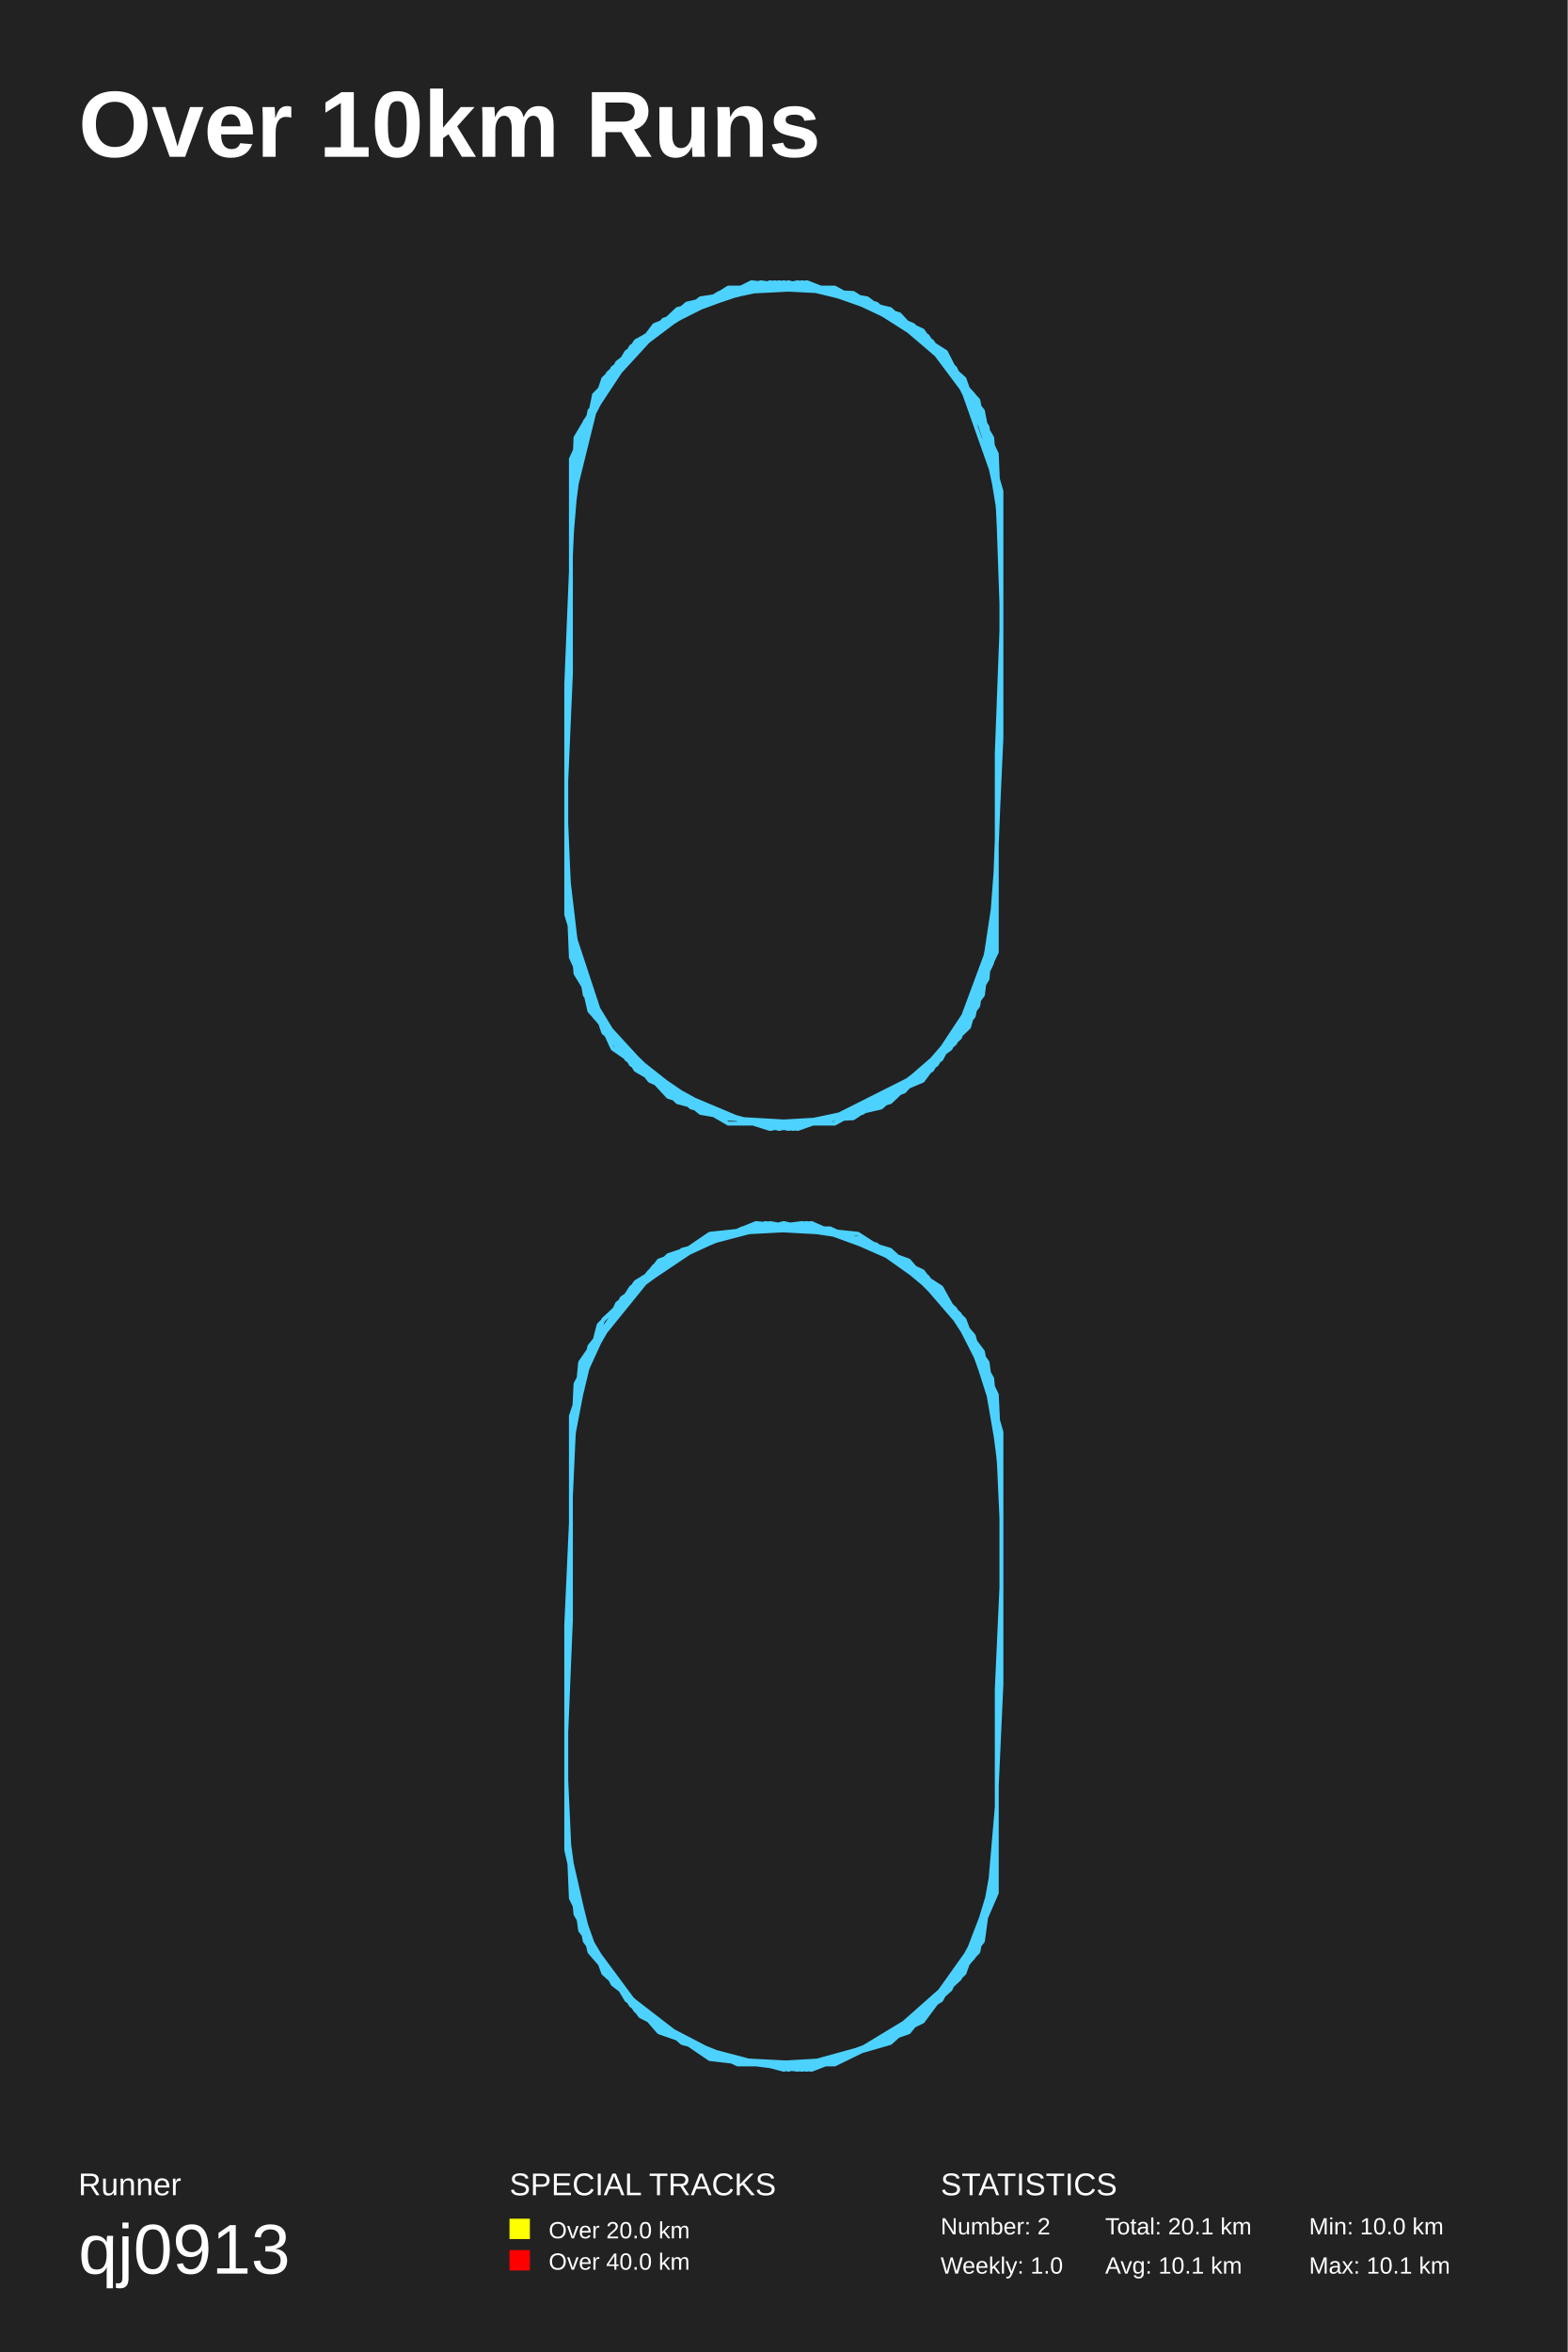
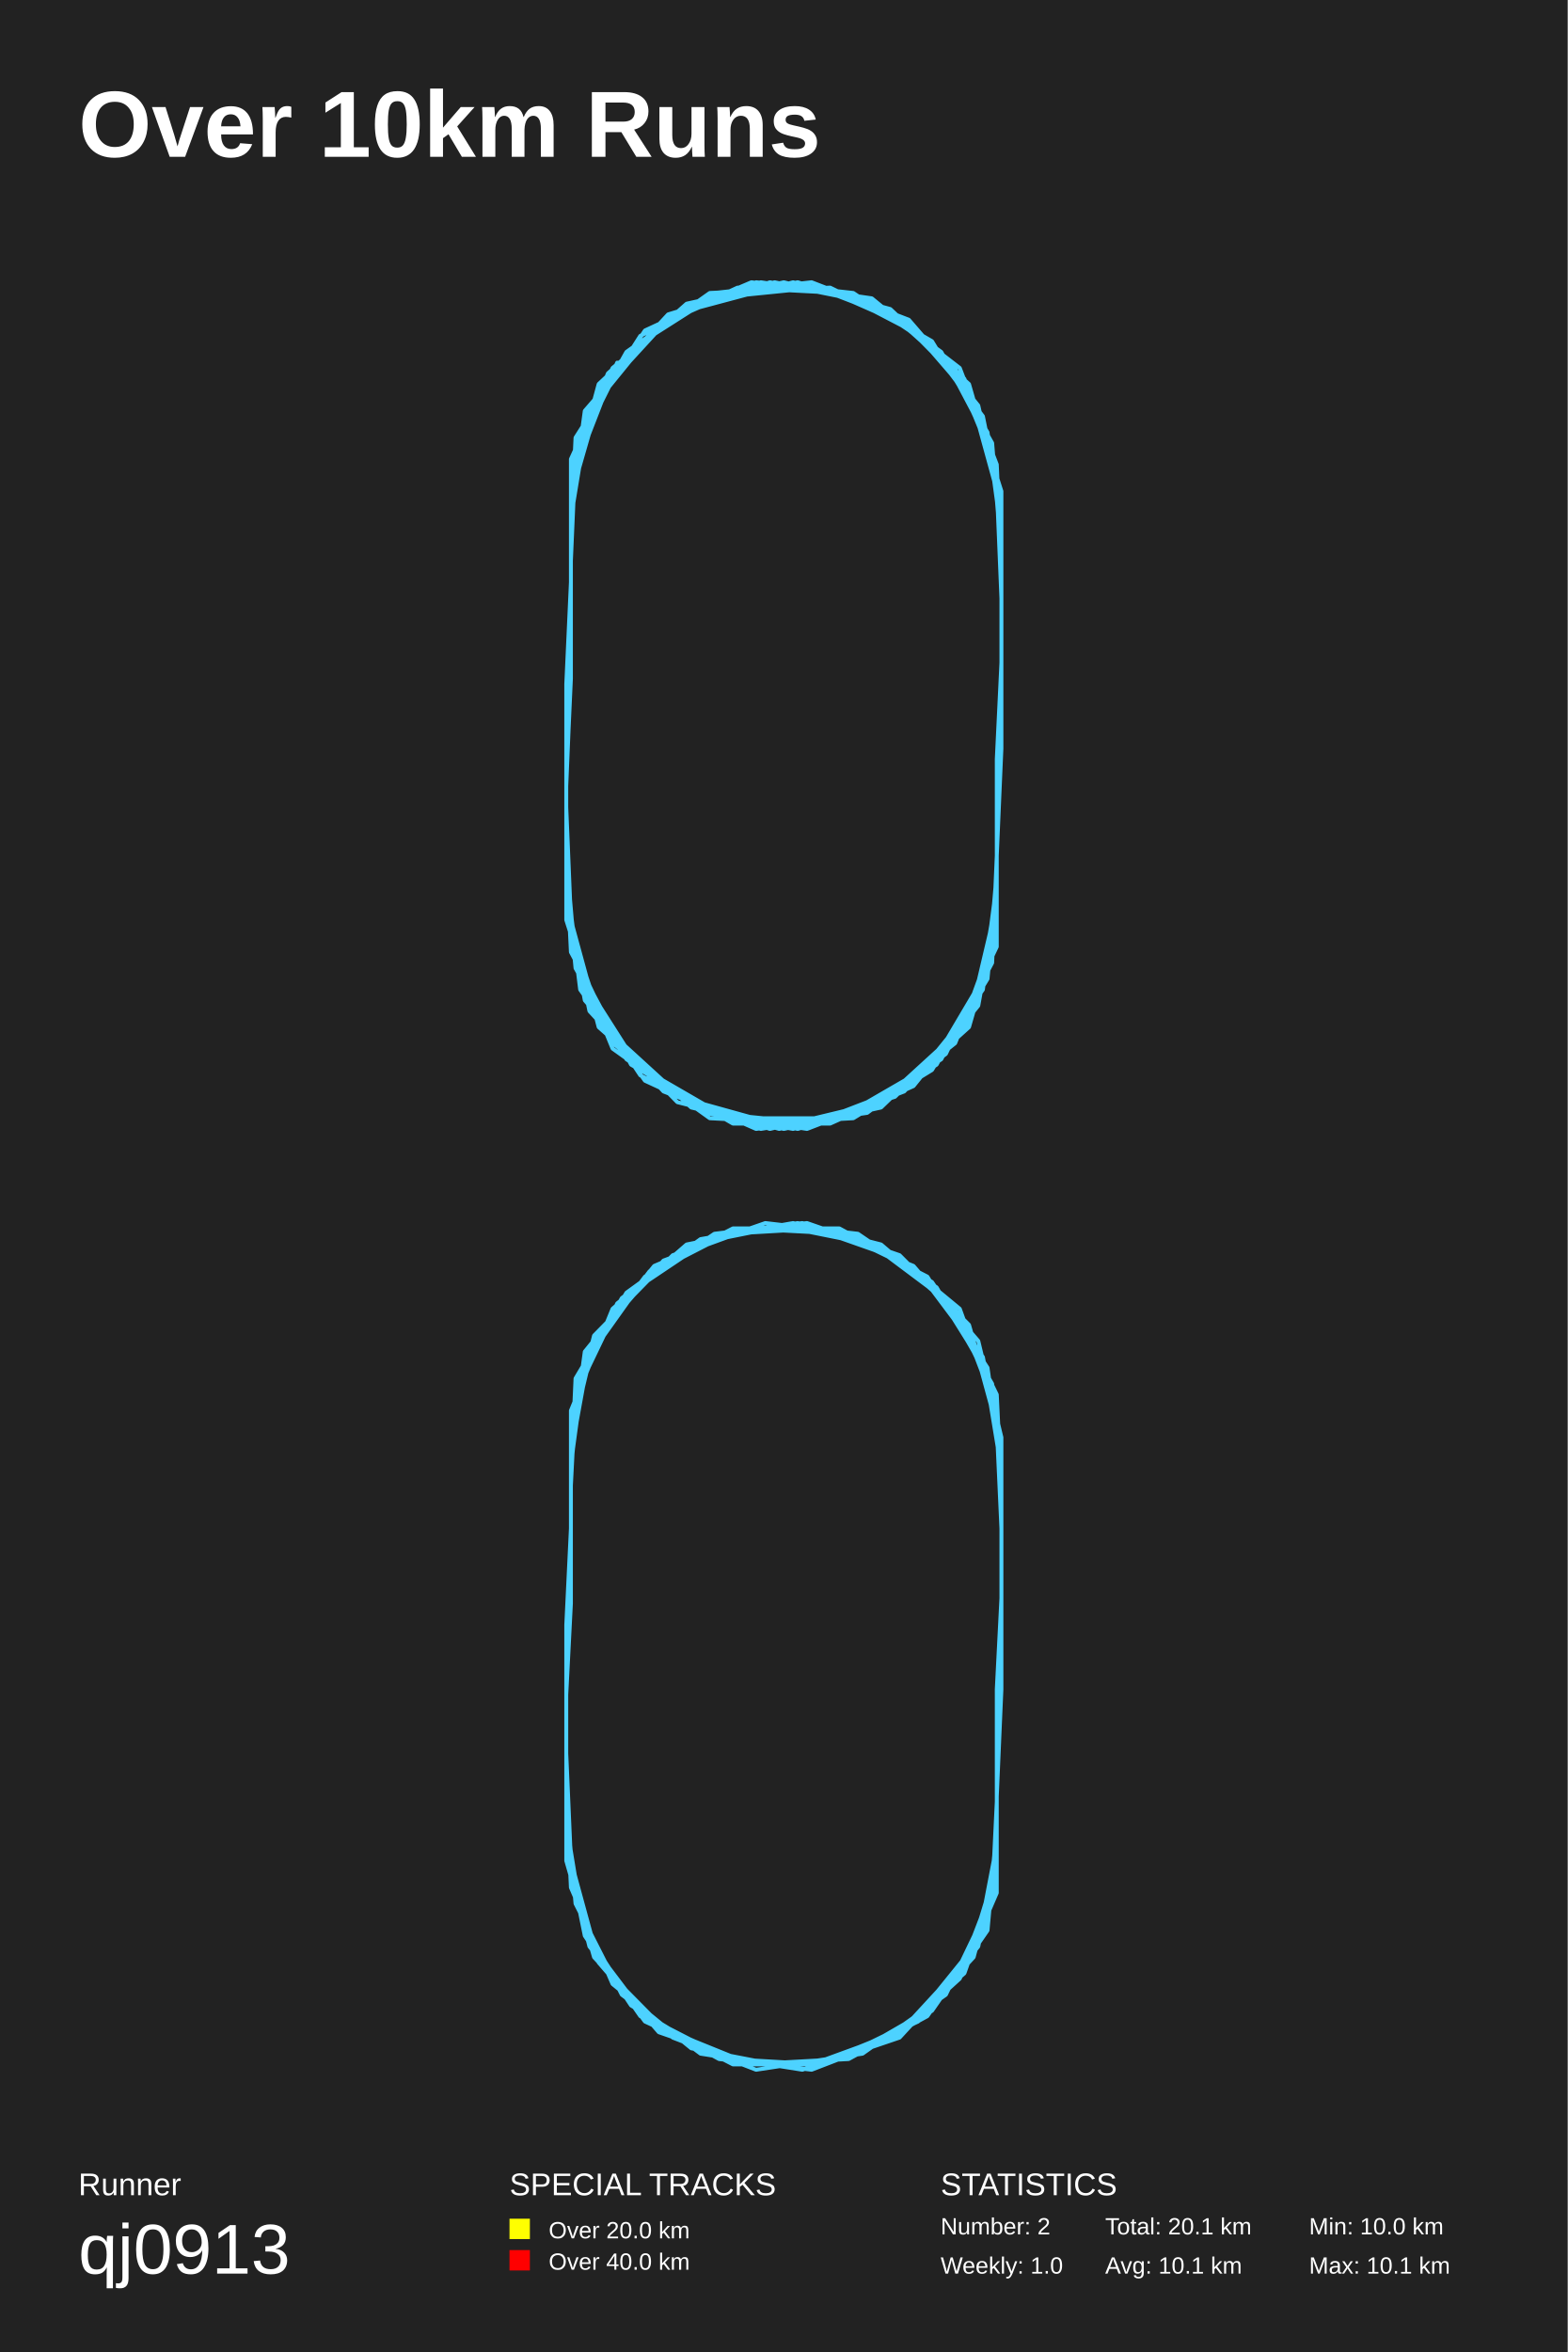
<svg xmlns="http://www.w3.org/2000/svg" baseProfile="full" height="300mm" version="1.1" viewBox="0,0,200,300" width="200mm">
  <defs />
  <rect fill="#222222" height="300" width="200" x="0" y="0" />
  <text fill="#FFFFFF" style="font-size:12px; font-family:Arial; font-weight:bold;" x="10" y="20">Over 10km Runs</text>
  <text fill="#FFFFFF" style="font-size:4px; font-family:Arial" x="10" y="280">Runner</text>
  <text fill="#FFFFFF" style="font-size:9px; font-family:Arial" x="10" y="290">qj0913</text>
  <text fill="#FFFFFF" style="font-size:4px; font-family:Arial" x="65" y="280">SPECIAL TRACKS</text>
  <rect fill="yellow" height="2.6" width="2.6" x="65" y="283" />
  <text fill="#FFFFFF" style="font-size:3px; font-family:Arial" x="70" y="285.5">Over 20.0 km</text>
  <rect fill="red" height="2.6" width="2.6" x="65" y="287" />
  <text fill="#FFFFFF" style="font-size:3px; font-family:Arial" x="70" y="289.5">Over 40.0 km</text>
  <text fill="#FFFFFF" style="font-size:4px; font-family:Arial" x="120" y="280">STATISTICS</text>
  <text fill="#FFFFFF" style="font-size:3px; font-family:Arial" x="120" y="285">Number: 2</text>
  <text fill="#FFFFFF" style="font-size:3px; font-family:Arial" x="120" y="290">Weekly: 1.0</text>
  <text fill="#FFFFFF" style="font-size:3px; font-family:Arial" x="141" y="285">Total: 20.1 km</text>
  <text fill="#FFFFFF" style="font-size:3px; font-family:Arial" x="141" y="290">Avg: 10.1 km</text>
  <text fill="#FFFFFF" style="font-size:3px; font-family:Arial" x="167" y="285">Min: 10.0 km</text>
  <text fill="#FFFFFF" style="font-size:3px; font-family:Arial" x="167" y="290">Max: 10.1 km</text>
-   <polyline fill="none" opacity="1" points="90.551,38.051 79.921,44.886 73.424,57.19 72.834,69.494 72.834,81.114 72.243,93.418 72.243,107.089 72.834,118.025 76.968,131.696 88.189,141.266 100.591,144.0 112.402,141.266 122.442,132.38 127.166,120.76 127.166,107.089 127.757,94.101 127.757,80.431 127.757,67.443 125.985,54.456 118.308,42.835 105.315,36.684 92.913,36.684 79.921,44.886 73.424,55.823 72.834,69.494 72.834,82.481 72.243,96.152 72.243,109.823 73.424,124.177 80.511,135.798 92.913,142.633 104.725,143.316 115.355,139.215 124.213,129.646 127.166,115.291 127.166,102.304 127.757,89.317 127.757,76.329 127.757,62.658 124.213,50.355 114.764,40.101 101.772,36.0 88.779,38.734 78.739,46.253 72.834,58.557 72.834,72.228 72.834,85.899 72.243,99.57 72.243,113.241 74.605,126.912 82.873,137.848 95.275,143.316 107.087,142.633 117.717,137.165 125.395,126.912 127.166,112.557 127.166,99.57 127.757,86.582 127.757,72.912 127.166,60.608 123.032,48.304 112.993,39.418 100.591,36.0 87.007,39.418 76.968,48.987 72.834,61.291 72.834,74.962 72.243,90 72.243,103.671 72.243,116.658 76.377,130.329 86.417,140.582 99.409,144.0 111.811,141.266 123.623,131.013 127.166,118.709 127.166,105.038 127.757,91.367 127.757,77.013 127.757,64.025 124.213,50.355 115.355,40.785 102.953,36.0 89.37,38.051 78.739,46.253 73.424,57.874 72.834,70.861 72.834,84.532 72.243,98.886 72.243,112.557 74.605,126.912 82.873,137.848 95.866,143.316 108.268,142.633 119.489,135.798 125.985,124.861 127.166,110.507 127.166,97.519 127.757,83.848 127.757,70.177 126.576,56.506 120.67,44.886 108.859,37.367 95.275,36.684 83.464,41.468 75.196,52.405 72.834,65.393 72.834,77.696 72.243,92.734 72.243,105.038 72.834,119.393 76.968,131.696 89.96,141.949 101.772,144.0 115.355,139.215 124.213,129.646 127.166,114.608 127.166,101.62 127.757,88.633 127.757,74.962 127.166,60.608 123.032,48.304 112.993,39.418 100,36.0 86.417,39.418 76.968,48.304 72.834,62.658 72.834,75.646 72.243,89.317 72.243,102.988 72.243,115.975 75.196,128.962 85.236,139.899 98.228,144.0 111.221,141.266 121.851,133.063 127.166,119.393 127.166,107.089 127.757,93.418 127.757,79.747 127.757,66.076 125.395,53.089 117.717,42.152 105.906,36.684 92.323,37.367 81.102,43.519 74.015,55.139 72.834,68.127 72.834,81.114 72.243,95.469 72.243,107.772 72.834,122.127 79.33,134.43 91.732,142.633 104.725,143.316 117.717,137.848 124.804,128.279 127.166,112.557 127.166,100.253 127.757,85.899 127.757,72.228 127.166,57.874 121.851,46.937 110.63,38.051 98.228,36.0 85.236,40.785 75.787,50.355 72.834,64.709 72.834,77.013 72.243,92.734 72.243,105.038 72.834,119.393 77.558,132.38 87.007,140.582 99.409,144.0 112.402,141.266 121.851,133.063 127.166,119.393 127.166,107.772 127.757,92.734 127.757,80.431 127.757,64.709 125.395,52.405 116.536,41.468 105.315,36.684 91.732,37.367 81.692,43.519 74.015,55.139 72.834,69.494 72.834,81.798 72.243,96.152 72.243,109.139 73.424,123.494 79.921,135.114 91.732,142.633 104.725,143.316 117.127,137.848 125.395,126.912 127.166,112.557 127.166,99.57 127.757,85.899 127.757,70.861 127.166,58.557 120.67,45.57 110.63,38.051 97.047,36.0 85.826,40.101 75.787,51.038 72.834,64.025 72.834,78.38 72.243,91.367 72.243,105.722 72.834,118.025 77.558,132.38 89.37,141.949 101.181,144.0 113.583,140.582 123.623,131.013 127.166,118.025 127.166,101.62 127.757,89.317 127.757,74.279 127.166,61.975 121.851,46.937 113.583,39.418 99.409,36.0 87.598,38.734 77.558,47.62 72.834,61.291 72.834,75.646 72.243,87.95 72.243,102.304 72.243,115.291 75.787,129.646 86.417,139.899 98.228,144.0 110.04,141.949 121.261,133.747 126.576,122.81 127.166,107.089 127.757,93.418 127.757,79.747 127.757,66.076 124.804,52.405 117.127,42.152 105.315,36.684 92.323,37.367 80.511,44.203 73.424,56.506 72.834,70.861 72.834,83.848 72.243,99.57 72.243,112.557 74.605,126.912 82.873,137.848 95.866,143.316 108.859,142.633 120.079,135.114 126.576,122.81 127.166,107.089 127.757,94.101 127.757,78.38 127.757,64.709 124.213,50.355 115.355,40.785 101.772,36.0 88.189,38.734 76.968,48.304 72.834,60.608 72.834,74.279 72.243,87.266 72.243,102.988 72.243,115.291 75.787,129.646 85.236,139.899 98.228,144.0 110.04,141.949 121.261,133.747 127.166,121.443 127.166,107.772 127.757,92.051 127.757,79.063 127.757,65.393 124.804,51.038 115.355,40.785 102.362,36.0 89.96,38.051 78.149,46.937 72.834,58.557 72.834,72.912 72.243,87.266 72.243,99.57 72.243,115.291 75.787,128.962 85.826,139.899 98.228,144.0 112.402,141.266 121.851,132.38 127.166,118.025 127.166,105.722 127.757,90 127.757,77.013 127.166,59.924 123.032,48.304 111.811,38.734 98.819,36.0 84.645,40.785 76.377,50.355 72.834,64.709 72.834,78.38 72.243,92.734 72.243,106.405 72.834,121.443 78.739,133.747 91.732,142.633 104.725,143.316 118.308,136.481 125.985,124.861 127.166,109.823 127.166,96.152 127.757,80.431 127.757,67.443 125.395,53.089 118.898,43.519 106.496,36.684 93.504,36.684 81.102,43.519 73.424,55.823 72.834,69.494 72.834,83.165 72.243,97.519 72.243,109.823 74.015,124.861 81.102,136.481 92.913,143.316 106.496,143.316 118.898,136.481 125.985,124.861 127.166,109.139 127.166,97.519 127.757,82.481 127.757,70.177 126.576,55.823 120.079,44.886 108.268,37.367 95.866,36.0 82.283,42.835 74.605,53.772 72.834,67.443 72.834,80.431 72.243,94.785 72.243,107.089 72.834,122.127 78.149,133.747 89.96,141.949 101.772,144.0 115.355,139.215 124.213,128.962 127.166,115.975 127.166,102.988 127.757,88.633" stroke="#4DD2FF" stroke-dasharray="none" stroke-linecap="round" stroke-linejoin="round" stroke-width="0.5" />
-   <polyline fill="none" opacity="1" points="91.732,262.633 102.953,264.0 114.174,259.899 123.032,251.013 127.166,239.393 127.166,226.405 127.757,213.418 127.757,201.114 127.757,188.81 126.576,175.823 120.079,164.886 110.04,158.051 96.457,156.0 84.645,160.785 75.787,171.038 72.834,183.342 72.834,195.646 72.243,208.633 72.243,219.57 72.243,232.557 74.015,245.544 80.511,255.798 91.141,262.633 101.772,264.0 113.583,260.582 121.261,253.747 126.576,242.127 127.166,230.507 127.166,217.519 127.757,205.215 127.757,192.228 127.166,179.924 122.442,167.62 113.583,159.418 102.362,156.0 90.551,158.051 79.33,165.57 73.424,176.506 72.834,188.81 72.834,200.431 72.243,212.734 72.243,224.355 72.243,235.975 75.787,249.646 83.464,258.532 94.685,263.316 106.496,263.316 117.717,257.165 125.395,247.595 127.166,234.608 127.166,220.253 127.757,208.633 127.757,195.646 127.757,182.658 124.213,170.355 115.945,160.785 104.725,156.684 91.732,157.367 81.102,163.519 74.015,174.456 72.834,186.76 72.834,199.063 72.243,211.367 72.243,223.671 72.243,235.975 75.196,248.962 83.464,258.532 95.275,263.316 106.496,263.316 117.127,257.848 124.804,248.279 127.166,235.291 127.166,224.355 127.757,212.051 127.757,199.063 127.757,186.76 125.985,173.772 118.308,162.835 107.677,157.367 95.275,156.684 83.464,161.468 75.787,171.038 72.834,181.975 72.834,194.279 72.243,207.95 72.243,220.253 72.243,233.241 74.015,245.544 81.102,256.481 91.141,262.633 101.772,264.0 113.583,260.582 122.442,252.38 126.576,242.127 127.166,230.507 127.166,218.203 127.757,205.215 127.757,193.595 127.166,180.608 123.032,168.987 114.174,160.101 102.362,156.0 91.141,157.367 80.511,164.203 74.015,174.456 72.834,186.76 72.834,199.063 72.243,211.367 72.243,222.988 72.243,235.291 75.196,248.279 82.873,257.848 94.094,263.316 106.496,263.316 117.717,257.848 124.804,248.279 127.166,236.658 127.166,224.355 127.757,212.051 127.757,198.38 127.757,187.443 125.395,173.772 118.308,162.835 107.677,157.367 95.275,156.684 84.055,160.785 75.196,172.405 72.834,184.709 72.834,197.696 72.243,210 72.243,222.988 72.243,234.608 75.196,247.595 82.283,257.165 92.323,262.633 104.134,263.316 115.945,259.215 123.623,249.646 127.166,238.025 127.166,227.089 127.757,214.785 127.757,202.481 127.757,190.177 127.166,177.874 121.851,166.937 113.583,159.418 102.362,156.0 91.141,157.367 81.102,163.519 74.015,173.772 72.834,186.076 72.834,197.013 72.243,209.317 72.243,221.62 72.243,233.924 74.015,245.544 80.511,255.798 90.551,262.633 102.362,264.0 112.993,260.582 122.442,252.38 127.166,241.443 127.166,229.139 127.166,217.519 127.757,205.215 127.757,192.912 127.166,181.291 123.032,168.304 115.355,160.785 104.134,156.684 91.732,157.367 81.102,163.519 74.015,174.456 72.834,186.076 72.834,198.38 72.243,210.684 72.243,223.671 72.243,234.608 74.605,247.595 81.692,256.481 91.732,262.633 104.134,263.316 114.174,259.899 123.623,250.329 127.166,240.76 127.166,226.405 127.166,215.469 127.757,202.481 127.757,190.177 126.576,177.19 120.67,165.57 110.04,158.051 98.228,156.0 85.826,160.101 76.968,168.304 72.834,180.608 72.834,194.279 72.834,206.582 72.243,220.937 72.243,232.557 74.015,246.228 81.692,256.481 91.732,262.633 103.543,264.0 114.174,259.899 123.032,251.696 127.166,240.076 127.166,228.456 127.166,216.152 127.757,203.848 127.757,191.544 127.166,179.241 123.032,168.304 114.174,160.101 102.953,156.0 91.141,157.367 81.102,163.519 74.015,174.456 72.834,185.393 72.834,197.696 72.243,210 72.243,222.304 72.243,235.291 74.605,247.595 81.692,257.165 92.323,262.633 104.134,263.316 115.355,259.215 123.623,249.646 127.166,238.709 127.166,225.722 127.757,213.418 127.757,200.431 127.757,188.81 125.985,175.139 120.079,164.886 110.04,158.051 97.638,156.0 85.236,160.101 76.377,168.987 72.834,182.658 72.834,194.279 72.243,207.266 72.243,219.57 72.243,233.241 74.015,246.228 81.692,256.481 91.732,262.633 105.315,263.316 114.764,259.215 124.804,248.962 127.166,237.342 127.166,224.355 127.757,212.051 127.757,199.063 127.757,185.393 125.395,172.405 117.717,162.152 105.906,156.684 94.685,156.684 82.873,162.152 75.196,171.722 72.834,184.709 72.834,197.013 72.243,210 72.243,220.937 72.243,234.608 74.605,246.912 82.283,257.165 94.094,263.316 106.496,263.316 117.127,257.848 125.395,246.228 127.166,234.608 127.166,221.62 127.757,209.317 127.757,196.329 127.757,183.342 124.213,170.355 115.355,160.785 102.362,156.0 89.96,158.051 78.739,166.253 73.424,177.874 72.834,190.861 72.834,202.481 72.243,215.469 72.243,228.456 72.834,242.127 78.149,253.063 88.779,261.266 100.591,264.0 113.583,260.582 122.442,251.696 127.166,239.393 127.166,227.772 127.757,214.101 127.757,201.798 127.757,188.127 125.985,175.139 119.489,164.203 109.449,157.367 95.275,156.684 84.645,160.785 75.196,171.722 72.834,183.342 72.834,196.329 72.243,209.317 72.243,223.671 72.243,235.291 75.787,249.646 84.055,259.215 95.866,263.316 107.677,262.633 120.079,255.114 125.985,244.177 127.166,230.507 127.166,218.886 127.757,205.215 127.757,192.228 127.166,179.241 122.442,167.62 111.811,158.734 100,156.0 87.007,159.418 76.968,168.304 72.834,180.608 72.834,192.912 72.834,206.582 72.243,218.886 72.243,232.557 73.424,244.177 79.921,255.114 90.551,262.633 102.362,264.0 115.355,259.215 124.213,249.646 127.166,237.342 127.166,223.671 127.757,210 127.757,195.646 127.757,182.658 124.213,171.038 115.945,161.468 103.543,156.0 90.551,157.367 80.511,164.203 73.424,176.506 72.834,188.81 72.834,201.798 72.243,214.101 72.243,227.089 72.834,240.076 76.968,251.696 87.007,260.582 100,264.0 112.402,260.582 122.442,251.696 127.166,241.443 127.166,227.772 127.757,214.785 127.757,202.481 127.757,188.127 126.576,175.823 120.079,164.203 109.449,157.367 96.457,156.0 84.055,161.468 75.196,172.405" stroke="#4DD2FF" stroke-dasharray="none" stroke-linecap="round" stroke-linejoin="round" stroke-width="0.5" />
+   <polyline fill="none" opacity="1" points="78.739,46.253 73.424,57.874 72.834,71.544 72.834,82.481 72.243,95.469 72.243,107.089 72.834,120.076 78.149,133.063 89.96,141.949 101.181,144.0 114.174,139.899 122.442,131.696 127.166,118.709 127.166,105.722 127.757,92.051 127.757,79.747 127.757,66.076 125.395,53.089 117.127,42.152 104.725,36.684 90.551,37.367 79.921,44.886 73.424,57.874 72.834,70.861 72.834,84.532 72.243,96.836 72.243,111.874 74.015,125.544 81.692,137.165 94.094,143.316 105.906,143.316 116.536,138.532 124.804,128.279 127.166,114.608 127.166,100.937 127.757,87.95 127.757,74.279 127.166,60.608 123.032,48.304 113.583,39.418 100,36.0 87.598,38.734 77.558,47.62 72.834,59.241 72.834,74.279 72.243,87.266 72.243,101.62 72.243,114.608 75.196,128.962 84.645,139.215 96.457,143.316 108.859,142.633 118.898,136.481 125.985,124.861 127.166,111.19 127.166,98.203 127.757,85.215 127.757,72.228 127.166,59.241 122.442,46.937 111.811,38.734 98.819,36.0 85.236,40.101 76.377,49.671 72.834,63.342 72.834,76.329 72.243,90.684 72.243,104.355 72.834,118.709 76.968,131.013 88.189,141.266 100,144.0 114.174,139.899 123.623,130.329 127.166,117.342 127.166,102.988 127.757,90 127.757,76.329 127.166,61.975 123.623,49.671 114.174,40.101 101.772,36.0 88.189,38.734 78.149,46.937 72.834,58.557 72.834,72.228 72.834,85.899 72.243,100.253 72.243,114.608 75.196,128.279 84.645,139.215 97.047,144.0 109.449,141.949 120.079,135.114 126.576,122.81 127.166,109.139 127.757,94.785 127.757,81.798 127.757,68.127 125.985,55.139 118.898,43.519 107.087,37.367 94.094,36.684 82.283,42.152 74.605,53.772 72.834,66.076 72.834,79.747 72.243,92.734 72.243,107.772 72.834,120.76 78.149,133.747 90.551,142.633 103.543,143.316 115.945,138.532 124.804,127.595 127.166,113.924 127.166,99.57 127.757,86.582 127.757,72.912 127.166,59.924 121.851,46.937 111.811,38.734 98.228,36.0 85.826,40.101 75.787,51.038 72.834,63.342 72.834,77.696 72.243,91.367 72.243,104.355 72.243,117.342 76.377,130.329 86.417,140.582 100,144.0 112.402,141.266 123.032,131.013 127.166,118.709 127.166,105.038 127.757,92.051 127.757,77.696 127.757,64.709 124.804,51.722 116.536,41.468 104.134,36.684 91.141,37.367 79.921,44.886 73.424,56.506 72.834,70.177 72.834,83.165 72.243,96.152 72.243,110.507 73.424,123.494 79.921,135.114 92.913,142.633 105.906,143.316 117.717,137.165 125.395,126.228 127.166,112.557 127.166,96.836 127.757,85.215 127.757,70.177 126.576,57.19 120.079,44.886 110.63,38.051 95.866,36.0 84.645,40.785 75.196,52.405 72.834,64.709 72.834,79.747 72.243,93.418 72.243,107.089 72.834,120.76 78.149,133.747 88.779,141.266 101.772,144.0 112.993,140.582 123.623,131.013 127.166,118.709 127.166,104.355 127.757,92.051 127.757,78.38 127.757,64.709 123.623,49.671 115.945,40.785 103.543,36.0 91.141,37.367 79.921,44.886 73.424,56.506 72.834,70.177 72.834,84.532 72.243,96.836 72.243,111.19 73.424,123.494 81.692,136.481 93.504,143.316 105.906,143.316 117.717,137.165 125.985,124.861 127.166,112.557 127.166,96.836 127.757,84.532 127.757,70.861 126.576,56.506 120.079,44.886 108.859,37.367 96.457,36.0 84.055,41.468 75.196,51.722 72.834,66.076 72.834,79.063 72.243,93.418 72.243,106.405 72.834,120.76 79.33,134.43 89.96,141.949 102.953,144.0 115.355,139.215 123.623,130.329 127.166,115.291 127.166,100.937 127.757,87.266 127.757,74.279 127.166,59.241 121.851,46.937 111.811,38.734 98.819,36.0 85.826,40.101 76.968,48.987 72.834,63.342 72.834,76.329 72.243,90 72.243,102.988 72.834,118.025 76.377,130.329 87.598,140.582 99.409,144.0 112.402,140.582 121.851,133.063 127.166,120.076 127.166,105.722 127.757,91.367 127.757,78.38 127.757,64.709 124.804,51.722 115.355,40.785 104.134,36.684 90.551,38.051 79.921,44.886 72.834,58.557 72.834,71.544 72.834,86.582 72.243,99.57 72.243,114.608 74.605,127.595 84.055,138.532 96.457,144.0 110.63,141.949 120.67,134.43 127.166,120.76 127.166,107.089 127.757,91.367 127.757,78.38 127.757,62.658 123.623,49.671 113.583,39.418 101.181,36.0 85.826,40.101 76.377,48.987 72.834,61.975 72.834,75.646 72.243,90 72.243,102.988 72.834,117.342 76.377,130.329 87.598,140.582 98.228,144.0 112.402,140.582 121.851,133.063 127.166,120.076 127.166,105.038 127.757,91.367 127.757,76.329 127.757,63.342 123.623,48.987 112.993,39.418 101.772,36.0 87.598,38.734 78.149,47.62 72.834,61.291 72.834,74.279 72.243,87.266 72.243,102.304 72.243,115.291 76.377,131.013 86.417,139.899 101.181,144.0 112.402,140.582 123.623,130.329 127.166,118.025 127.166,102.988 127.757,90 127.757,74.279 127.166,59.241 121.261,46.253 111.221,38.051 97.047,36.0 84.645,40.785 74.605,52.405 72.834,65.393 72.834,81.114 72.243,93.418 72.243,109.139 72.834,121.443 80.511,135.798 92.323,142.633 107.087,142.633 118.898,135.798 126.576,122.81 127.166,109.139 127.757,93.418 127.757,79.747 127.757,64.709 125.395,53.089 117.127,42.152 105.906,36.684 91.732,37.367 79.921,44.886 73.424,57.874 72.834,70.861 72.834,85.215 72.243,98.203 72.243,111.874 74.015,126.228 82.283,137.848 94.094,143.316 108.859,142.633 119.489,135.798 126.576,122.81 127.166,109.139 127.757,95.469 127.757,81.798 127.757,67.443 125.985,55.139 118.898,43.519 108.268,37.367 94.094,36.684 81.692,42.835 73.424,55.823 72.834,68.127 72.834,82.481 72.243,95.469 72.243,109.139 73.424,122.81 79.921,135.114 90.551,141.949 104.134,143.316 115.945,138.532 124.804,128.279 127.166,115.291 127.166,100.937" stroke="#4DD2FF" stroke-dasharray="none" stroke-linecap="round" stroke-linejoin="round" stroke-width="0.5" />
+   <polyline fill="none" opacity="1" points="104.725,263.316 115.355,259.215 123.623,249.646 127.166,238.025 127.166,225.038 127.757,212.051 127.757,199.747 127.757,187.443 125.985,174.456 118.898,163.519 108.859,157.367 95.275,156.684 83.464,161.468 74.605,172.405 72.834,185.393 72.834,197.013 72.243,209.317 72.243,221.62 72.243,234.608 74.605,246.228 81.692,257.165 91.732,262.633 103.543,264.0 114.174,259.899 122.442,252.38 127.166,240.76 127.166,228.456 127.166,215.469 127.757,203.848 127.757,190.861 127.166,177.874 121.851,166.937 112.402,158.734 101.772,156.0 88.189,158.734 78.739,166.253 73.424,177.874 72.834,189.494 72.834,201.798 72.243,213.418 72.243,225.722 72.834,238.709 76.377,250.329 84.055,258.532 95.866,263.316 108.268,262.633 118.898,256.481 125.985,246.228 127.166,233.241 127.166,218.886 127.757,206.582 127.757,194.962 127.166,181.291 123.623,168.987 114.764,160.101 102.953,156.0 91.141,157.367 79.921,164.886 73.424,175.823 72.834,188.81 72.834,200.431 72.243,213.418 72.243,223.671 72.834,237.342 76.377,250.329 84.055,259.215 95.866,263.316 108.268,262.633 118.308,257.165 125.395,246.912 127.166,234.608 127.166,222.304 127.757,210.684 127.757,197.696 127.757,185.393 125.395,173.089 117.127,162.152 107.087,156.684 93.504,156.684 82.873,162.152 74.605,173.089 72.834,182.658 72.834,195.646 72.243,208.633 72.243,221.62 72.243,234.608 74.605,246.912 82.283,257.165 92.323,262.633 103.543,263.316 114.764,259.215 122.442,252.38 127.166,241.443 127.166,227.772 127.166,216.152 127.757,204.532 127.757,192.228 127.166,179.924 122.442,167.62 112.993,159.418 101.181,156.0 89.37,158.051 79.921,164.886 73.424,176.506 72.834,188.127 72.834,201.114 72.243,212.734 72.243,224.355 72.243,237.342 75.787,249.646 84.645,259.215 95.275,263.316 107.677,262.633 118.308,256.481 125.395,246.912 127.166,235.291 127.166,222.988 127.757,210.684 127.757,197.013 127.757,184.709 124.804,172.405 117.127,162.152 105.906,156.684 94.094,156.684 82.873,162.152 74.605,173.772 72.834,186.76 72.834,198.38 72.243,212.051 72.243,223.671 72.243,236.658 75.787,248.962 82.283,257.848 94.094,263.316 105.315,263.316 116.536,257.848 124.804,248.279 127.166,236.658 127.166,225.722 127.757,213.418 127.757,201.114 127.757,188.81 126.576,177.19 121.261,166.253 112.402,158.734 101.181,156.0 89.96,158.051 79.921,164.886 74.015,175.139 72.834,186.76 72.834,198.38 72.243,210.684 72.243,223.671 72.243,235.291 74.605,246.912 81.692,257.165 92.323,262.633 103.543,264.0 114.174,259.899 122.442,251.696 127.166,239.393 127.166,229.139 127.757,215.469 127.757,204.532 127.757,191.544 127.166,179.924 122.442,166.937 114.174,160.101 102.362,156.0 91.141,157.367 79.921,164.886 74.015,175.823 72.834,187.443 72.834,199.747 72.243,212.734 72.243,224.355 72.243,236.658 75.196,248.279 82.873,257.848 93.504,263.316 104.134,263.316 115.945,258.532 123.623,249.646 127.166,238.025 127.166,225.722 127.757,213.418 127.757,201.798 127.757,188.127 126.576,176.506 119.489,164.203 109.449,157.367 97.638,156.0 84.645,160.785 75.787,171.038 72.834,182.658 72.834,194.962 72.243,208.633 72.243,221.62 72.243,234.608 74.605,246.912 82.283,257.165 92.913,262.633 104.725,263.316 114.764,259.899 124.213,249.646 127.166,238.709 127.166,226.405 127.757,214.785 127.757,202.481 127.757,190.177 127.166,177.874 121.851,166.937 112.993,159.418 102.362,156.0 90.551,158.051 79.33,165.57 74.015,175.139 72.834,186.076 72.834,198.38 72.243,211.367 72.243,224.355 72.243,236.658 75.196,248.279 82.283,257.165 93.504,263.316 105.315,263.316 117.127,257.848 124.213,248.962 127.166,237.342 127.166,224.355 127.757,212.051 127.757,199.747 127.757,186.76 125.985,174.456 118.898,163.519 108.859,157.367 95.866,156.684 84.645,160.785 75.787,171.038 72.834,183.342 72.834,196.329 72.243,208.633 72.243,221.62 72.243,234.608 74.605,246.912 82.873,257.848 94.094,263.316 105.315,263.316 117.127,257.848 124.804,248.279 127.166,235.291 127.166,223.671 127.757,210 127.757,197.696 127.757,183.342 124.804,171.038 116.536,161.468 104.725,156.684 92.913,157.367 82.283,162.835 74.605,173.089 72.834,185.393 72.834,198.38 72.243,210.684 72.243,223.671 72.243,235.975 75.196,248.279 82.873,257.848 95.275,263.316 107.677,262.633 118.898,256.481 125.985,245.544 127.166,233.241 127.166,220.937 127.757,207.95 127.757,194.962 127.166,181.975 123.623,168.987 114.174,160.101 101.181,156.0 87.598,158.734 78.149,166.937 72.834,179.924 72.834,191.544 72.834,204.532 72.243,216.152 72.243,229.823 73.424,242.81 79.33,254.43 89.37,261.949 102.362,264.0 114.174,259.899 123.623,249.646 127.166,238.709 127.166,225.722 127.757,213.418 127.757,199.063 127.757,187.443 125.395,173.089 118.898,163.519 107.087,156.684 94.685,156.684 83.464,161.468 75.196,172.405 72.834,185.393 72.834,197.013 72.243,212.051 72.243,224.355 72.834,238.025 76.377,250.329 85.826,259.899 96.457,264.0 110.04,261.949 120.67,254.43 126.576,242.127 127.166,229.823 127.166,216.152 127.757,203.848 127.757,190.177 127.166,178.557 121.261,166.253 111.221,158.734 97.638,156.0 85.826,160.101 75.787,170.355 72.834,181.975 72.834,194.962 72.243,207.266 72.243,220.253 72.243,232.557 74.605,246.912 80.511,255.798 91.732,262.633 104.725,263.316 115.945,258.532 124.804,247.595 127.166,235.291 127.166,222.304 127.757,207.95 127.757,194.962 127.166,181.291 123.623,168.987 115.355,160.785 101.772,156.0 89.37,158.051 79.33,165.57 73.424,177.874 72.834,189.494 72.834,203.165 72.243,215.469 72.243,228.456 72.834,240.76 78.149,253.063 88.189,261.266 102.362,264.0 113.583,259.899 123.032,251.696 127.166,240.076 127.166,226.405 127.757,213.418 127.757,200.431 127.757,187.443 125.985,175.139 118.308,162.835 107.677,157.367 94.685,156.684 82.873,162.152" stroke="#4DD2FF" stroke-dasharray="none" stroke-linecap="round" stroke-linejoin="round" stroke-width="0.5" />
</svg>
